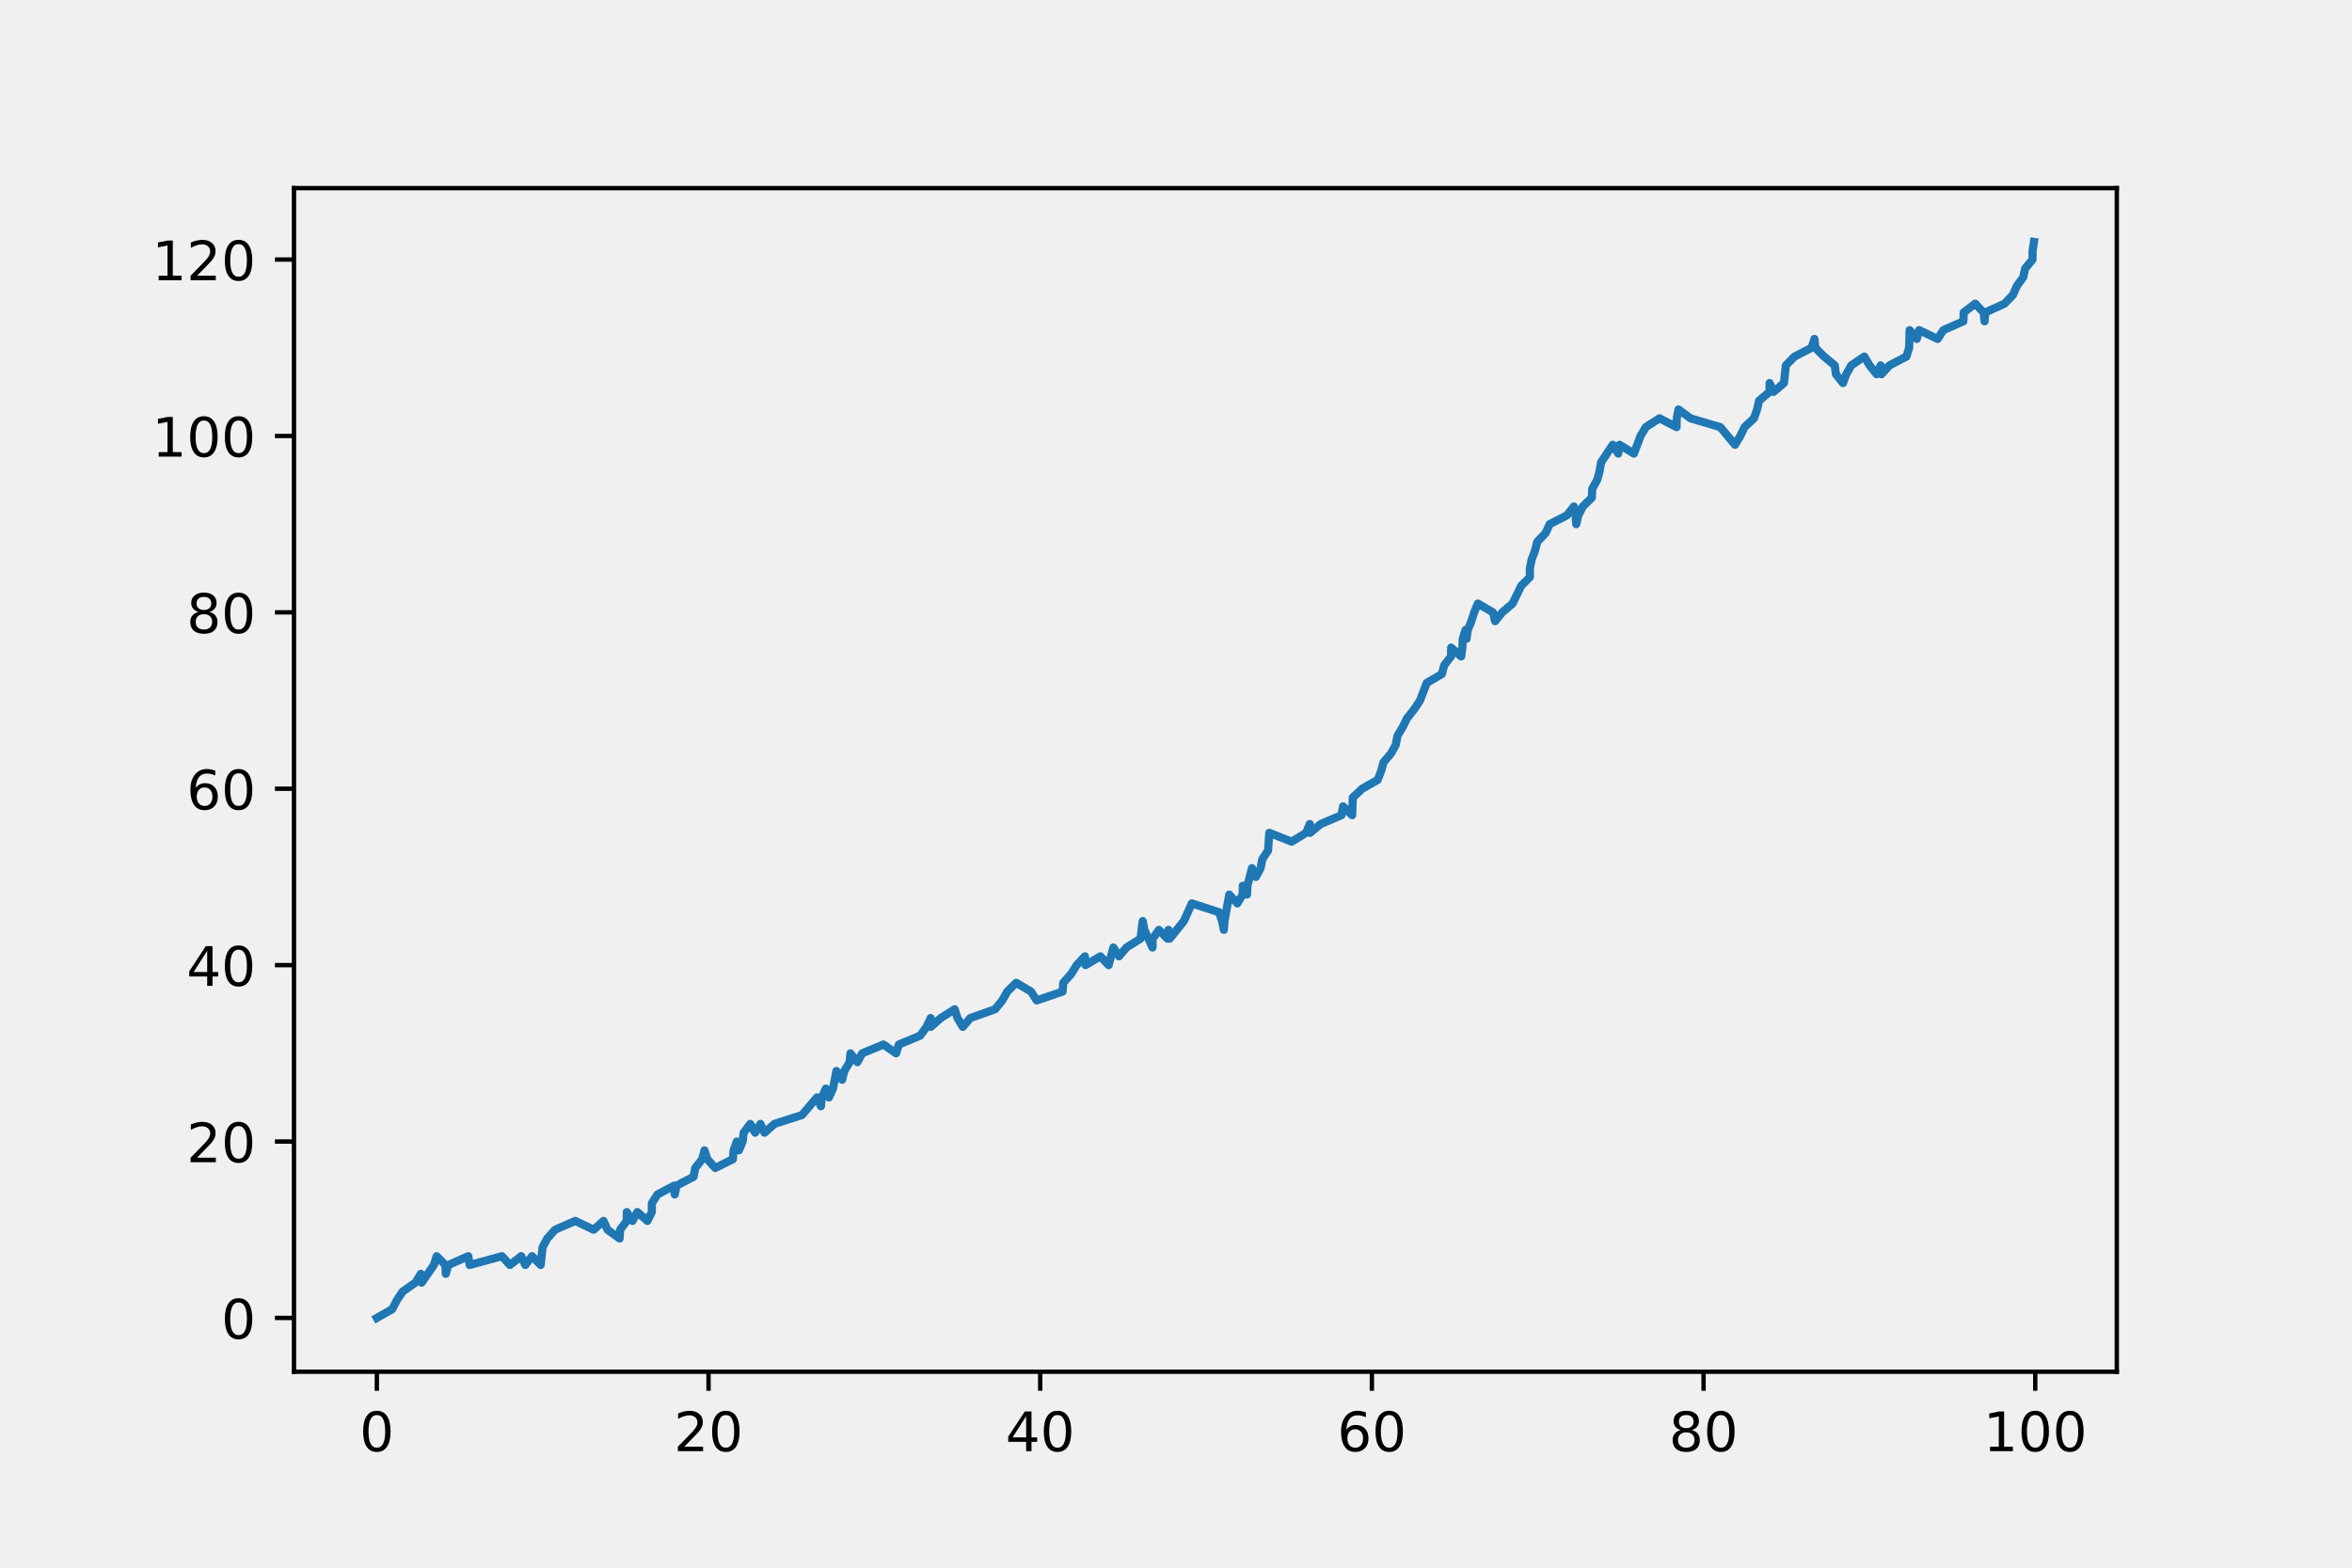
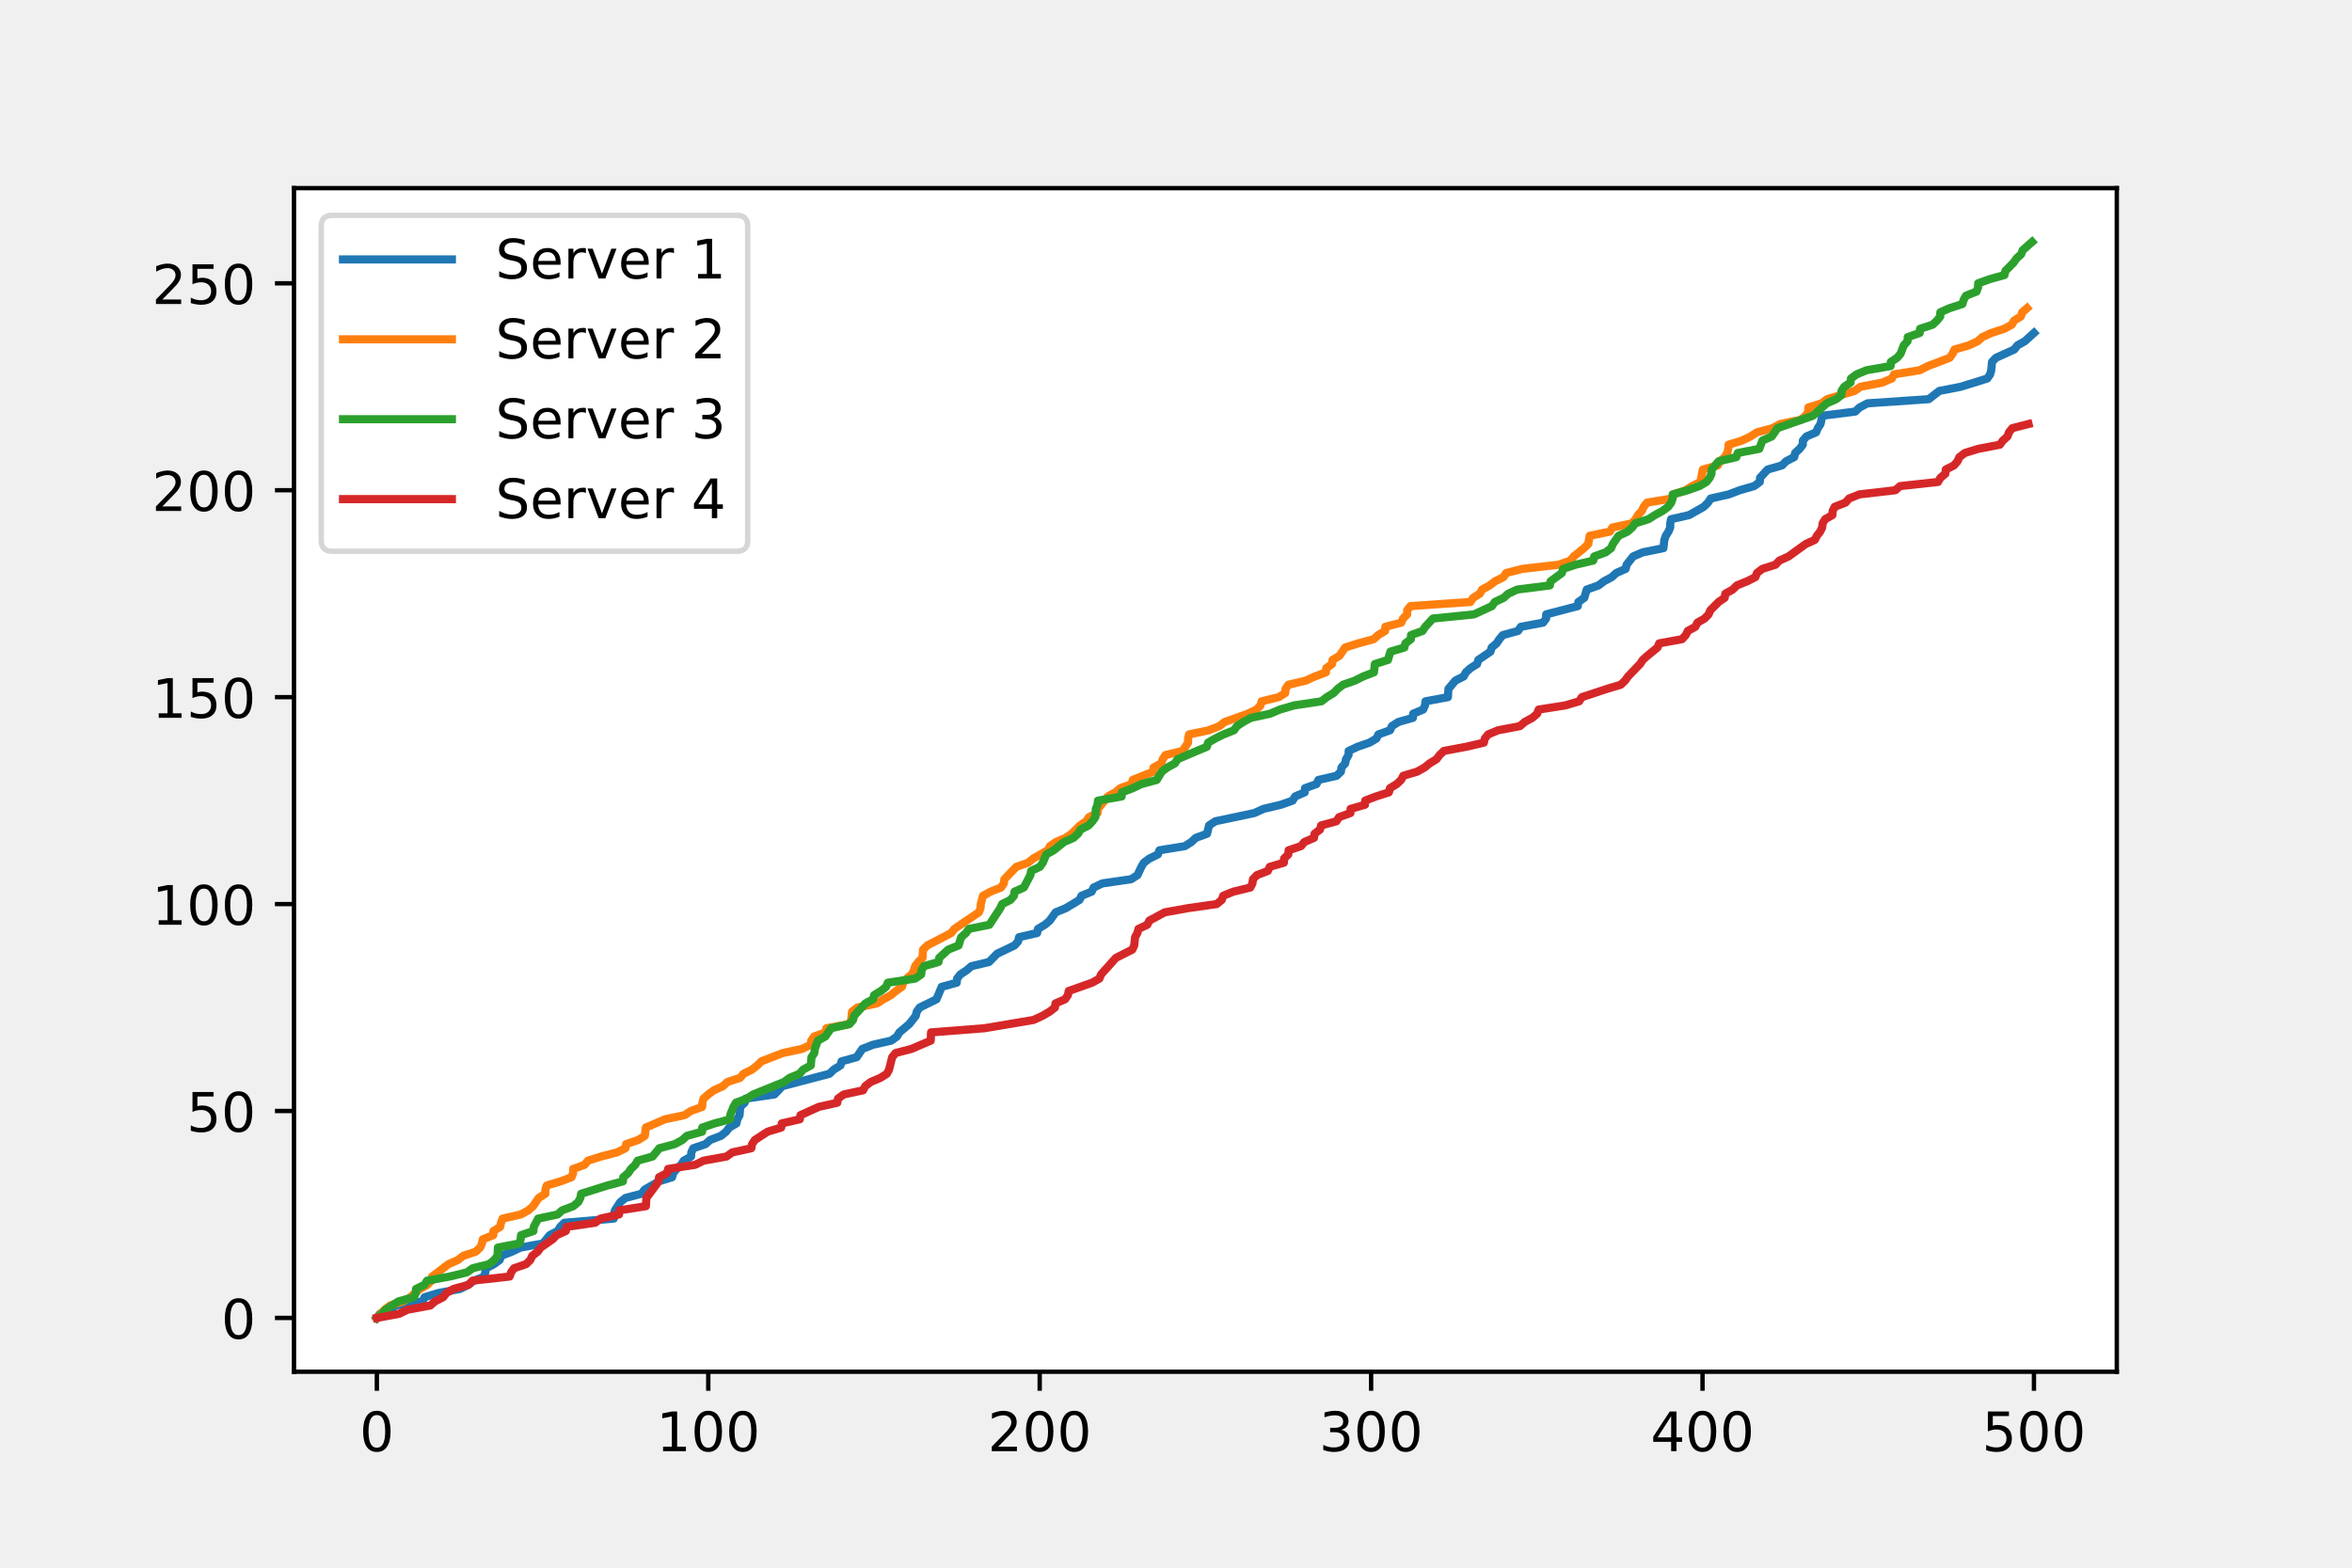
<svg xmlns="http://www.w3.org/2000/svg" xmlns:xlink="http://www.w3.org/1999/xlink" width="432pt" height="288pt" viewBox="0 0 432 288" version="1.1">
  <defs>
    <style type="text/css">*{stroke-linejoin: round; stroke-linecap: butt}</style>
  </defs>
  <g id="figure_1">
    <g id="patch_1">
      <path d="M 0 288  L 432 288  L 432 0  L 0 0  L 0 288  z " style="fill: none" />
    </g>
    <g id="axes_1">
      <g id="patch_2">
-         <path d="M 54 252  L 388.8 252  L 388.8 34.56  L 54 34.56  L 54 252  z " style="fill: none" />
+         <path d="M 54 252  L 388.8 252  L 388.8 34.56  L 54 34.56  z " style="fill: #ffffff" />
      </g>
      <g id="matplotlib.axis_1">
        <g id="xtick_1">
          <g id="line2d_1">
            <defs>
-               <path id="m7bd0d82ffc" d="M 0 0  L 0 3.5  " style="stroke: #000000; stroke-width: 0.8" />
+               <path id="mbb9c581235" d="M 0 0  L 0 3.5  " style="stroke: #000000; stroke-width: 0.8" />
            </defs>
            <g>
-               <use xlink:href="#m7bd0d82ffc" x="69.218" y="252" style="stroke: #000000; stroke-width: 0.8" />
+               <use xlink:href="#mbb9c581235" x="69.218" y="252" style="stroke: #000000; stroke-width: 0.8" />
            </g>
          </g>
          <g id="text_1">
            <g transform="translate(66.03693 266.5984)scale(0.1 -0.1)">
              <defs>
                <path id="DejaVuSans-30" d="M 2034 4250  Q 1547 4250 1301 3770  Q 1056 3291 1056 2328  Q 1056 1369 1301 889  Q 1547 409 2034 409  Q 2525 409 2770 889  Q 3016 1369 3016 2328  Q 3016 3291 2770 3770  Q 2525 4250 2034 4250  z M 2034 4750  Q 2819 4750 3233 4129  Q 3647 3509 3647 2328  Q 3647 1150 3233 529  Q 2819 -91 2034 -91  Q 1250 -91 836 529  Q 422 1150 422 2328  Q 422 3509 836 4129  Q 1250 4750 2034 4750  z " transform="scale(0.015625)" />
              </defs>
              <use xlink:href="#DejaVuSans-30" />
            </g>
          </g>
        </g>
        <g id="xtick_2">
          <g id="line2d_2">
            <g>
-               <use xlink:href="#m7bd0d82ffc" x="130.139" y="252" style="stroke: #000000; stroke-width: 0.8" />
+               <use xlink:href="#mbb9c581235" x="130.091" y="252" style="stroke: #000000; stroke-width: 0.8" />
            </g>
          </g>
          <g id="text_2">
-             <g transform="translate(123.7762 266.5984)scale(0.1 -0.1)">
-               <defs>
-                 <path id="DejaVuSans-32" d="M 1228 531  L 3431 531  L 3431 0  L 469 0  L 469 531  Q 828 903 1448 1529  Q 2069 2156 2228 2338  Q 2531 2678 2651 2914  Q 2772 3150 2772 3378  Q 2772 3750 2511 3984  Q 2250 4219 1831 4219  Q 1534 4219 1204 4116  Q 875 4013 500 3803  L 500 4441  Q 881 4594 1212 4672  Q 1544 4750 1819 4750  Q 2544 4750 2975 4387  Q 3406 4025 3406 3419  Q 3406 3131 3298 2873  Q 3191 2616 2906 2266  Q 2828 2175 2409 1742  Q 1991 1309 1228 531  z " transform="scale(0.015625)" />
-               </defs>
-               <use xlink:href="#DejaVuSans-32" />
-               <use xlink:href="#DejaVuSans-30" x="63.623" />
+             <g transform="translate(120.5474 266.5984)scale(0.1 -0.1)">
+               <defs>
+                 <path id="DejaVuSans-31" d="M 794 531  L 1825 531  L 1825 4091  L 703 3866  L 703 4441  L 1819 4666  L 2450 4666  L 2450 531  L 3481 531  L 3481 0  L 794 0  L 794 531  z " transform="scale(0.015625)" />
+               </defs>
+               <use xlink:href="#DejaVuSans-31" />
+               <use xlink:href="#DejaVuSans-30" x="63.623" />
+               <use xlink:href="#DejaVuSans-30" x="127.246" />
            </g>
          </g>
        </g>
        <g id="xtick_3">
          <g id="line2d_3">
            <g>
-               <use xlink:href="#m7bd0d82ffc" x="191.059" y="252" style="stroke: #000000; stroke-width: 0.8" />
+               <use xlink:href="#mbb9c581235" x="190.964" y="252" style="stroke: #000000; stroke-width: 0.8" />
            </g>
          </g>
          <g id="text_3">
-             <g transform="translate(184.6968 266.5984)scale(0.1 -0.1)">
-               <defs>
-                 <path id="DejaVuSans-34" d="M 2419 4116  L 825 1625  L 2419 1625  L 2419 4116  z M 2253 4666  L 3047 4666  L 3047 1625  L 3713 1625  L 3713 1100  L 3047 1100  L 3047 0  L 2419 0  L 2419 1100  L 313 1100  L 313 1709  L 2253 4666  z " transform="scale(0.015625)" />
-               </defs>
-               <use xlink:href="#DejaVuSans-34" />
-               <use xlink:href="#DejaVuSans-30" x="63.623" />
+             <g transform="translate(181.4204 266.5984)scale(0.1 -0.1)">
+               <defs>
+                 <path id="DejaVuSans-32" d="M 1228 531  L 3431 531  L 3431 0  L 469 0  L 469 531  Q 828 903 1448 1529  Q 2069 2156 2228 2338  Q 2531 2678 2651 2914  Q 2772 3150 2772 3378  Q 2772 3750 2511 3984  Q 2250 4219 1831 4219  Q 1534 4219 1204 4116  Q 875 4013 500 3803  L 500 4441  Q 881 4594 1212 4672  Q 1544 4750 1819 4750  Q 2544 4750 2975 4387  Q 3406 4025 3406 3419  Q 3406 3131 3298 2873  Q 3191 2616 2906 2266  Q 2828 2175 2409 1742  Q 1991 1309 1228 531  z " transform="scale(0.015625)" />
+               </defs>
+               <use xlink:href="#DejaVuSans-32" />
+               <use xlink:href="#DejaVuSans-30" x="63.623" />
+               <use xlink:href="#DejaVuSans-30" x="127.246" />
            </g>
          </g>
        </g>
        <g id="xtick_4">
          <g id="line2d_4">
            <g>
-               <use xlink:href="#m7bd0d82ffc" x="251.98" y="252" style="stroke: #000000; stroke-width: 0.8" />
+               <use xlink:href="#mbb9c581235" x="251.837" y="252" style="stroke: #000000; stroke-width: 0.8" />
            </g>
          </g>
          <g id="text_4">
-             <g transform="translate(245.6173 266.5984)scale(0.1 -0.1)">
-               <defs>
-                 <path id="DejaVuSans-36" d="M 2113 2584  Q 1688 2584 1439 2293  Q 1191 2003 1191 1497  Q 1191 994 1439 701  Q 1688 409 2113 409  Q 2538 409 2786 701  Q 3034 994 3034 1497  Q 3034 2003 2786 2293  Q 2538 2584 2113 2584  z M 3366 4563  L 3366 3988  Q 3128 4100 2886 4159  Q 2644 4219 2406 4219  Q 1781 4219 1451 3797  Q 1122 3375 1075 2522  Q 1259 2794 1537 2939  Q 1816 3084 2150 3084  Q 2853 3084 3261 2657  Q 3669 2231 3669 1497  Q 3669 778 3244 343  Q 2819 -91 2113 -91  Q 1303 -91 875 529  Q 447 1150 447 2328  Q 447 3434 972 4092  Q 1497 4750 2381 4750  Q 2619 4750 2861 4703  Q 3103 4656 3366 4563  z " transform="scale(0.015625)" />
-               </defs>
-               <use xlink:href="#DejaVuSans-36" />
-               <use xlink:href="#DejaVuSans-30" x="63.623" />
+             <g transform="translate(242.2934 266.5984)scale(0.1 -0.1)">
+               <defs>
+                 <path id="DejaVuSans-33" d="M 2597 2516  Q 3050 2419 3304 2112  Q 3559 1806 3559 1356  Q 3559 666 3084 287  Q 2609 -91 1734 -91  Q 1441 -91 1130 -33  Q 819 25 488 141  L 488 750  Q 750 597 1062 519  Q 1375 441 1716 441  Q 2309 441 2620 675  Q 2931 909 2931 1356  Q 2931 1769 2642 2001  Q 2353 2234 1838 2234  L 1294 2234  L 1294 2753  L 1863 2753  Q 2328 2753 2575 2939  Q 2822 3125 2822 3475  Q 2822 3834 2567 4026  Q 2313 4219 1838 4219  Q 1578 4219 1281 4162  Q 984 4106 628 3988  L 628 4550  Q 988 4650 1302 4700  Q 1616 4750 1894 4750  Q 2613 4750 3031 4423  Q 3450 4097 3450 3541  Q 3450 3153 3228 2886  Q 3006 2619 2597 2516  z " transform="scale(0.015625)" />
+               </defs>
+               <use xlink:href="#DejaVuSans-33" />
+               <use xlink:href="#DejaVuSans-30" x="63.623" />
+               <use xlink:href="#DejaVuSans-30" x="127.246" />
            </g>
          </g>
        </g>
        <g id="xtick_5">
          <g id="line2d_5">
            <g>
-               <use xlink:href="#m7bd0d82ffc" x="312.9" y="252" style="stroke: #000000; stroke-width: 0.8" />
+               <use xlink:href="#mbb9c581235" x="312.71" y="252" style="stroke: #000000; stroke-width: 0.8" />
            </g>
          </g>
          <g id="text_5">
-             <g transform="translate(306.5379 266.5984)scale(0.1 -0.1)">
-               <defs>
-                 <path id="DejaVuSans-38" d="M 2034 2216  Q 1584 2216 1326 1975  Q 1069 1734 1069 1313  Q 1069 891 1326 650  Q 1584 409 2034 409  Q 2484 409 2743 651  Q 3003 894 3003 1313  Q 3003 1734 2745 1975  Q 2488 2216 2034 2216  z M 1403 2484  Q 997 2584 770 2862  Q 544 3141 544 3541  Q 544 4100 942 4425  Q 1341 4750 2034 4750  Q 2731 4750 3128 4425  Q 3525 4100 3525 3541  Q 3525 3141 3298 2862  Q 3072 2584 2669 2484  Q 3125 2378 3379 2068  Q 3634 1759 3634 1313  Q 3634 634 3220 271  Q 2806 -91 2034 -91  Q 1263 -91 848 271  Q 434 634 434 1313  Q 434 1759 690 2068  Q 947 2378 1403 2484  z M 1172 3481  Q 1172 3119 1398 2916  Q 1625 2713 2034 2713  Q 2441 2713 2670 2916  Q 2900 3119 2900 3481  Q 2900 3844 2670 4047  Q 2441 4250 2034 4250  Q 1625 4250 1398 4047  Q 1172 3844 1172 3481  z " transform="scale(0.015625)" />
-               </defs>
-               <use xlink:href="#DejaVuSans-38" />
-               <use xlink:href="#DejaVuSans-30" x="63.623" />
+             <g transform="translate(303.1663 266.5984)scale(0.1 -0.1)">
+               <defs>
+                 <path id="DejaVuSans-34" d="M 2419 4116  L 825 1625  L 2419 1625  L 2419 4116  z M 2253 4666  L 3047 4666  L 3047 1625  L 3713 1625  L 3713 1100  L 3047 1100  L 3047 0  L 2419 0  L 2419 1100  L 313 1100  L 313 1709  L 2253 4666  z " transform="scale(0.015625)" />
+               </defs>
+               <use xlink:href="#DejaVuSans-34" />
+               <use xlink:href="#DejaVuSans-30" x="63.623" />
+               <use xlink:href="#DejaVuSans-30" x="127.246" />
            </g>
          </g>
        </g>
        <g id="xtick_6">
          <g id="line2d_6">
            <g>
-               <use xlink:href="#m7bd0d82ffc" x="373.821" y="252" style="stroke: #000000; stroke-width: 0.8" />
+               <use xlink:href="#mbb9c581235" x="373.583" y="252" style="stroke: #000000; stroke-width: 0.8" />
            </g>
          </g>
          <g id="text_6">
-             <g transform="translate(364.2772 266.5984)scale(0.1 -0.1)">
-               <defs>
-                 <path id="DejaVuSans-31" d="M 794 531  L 1825 531  L 1825 4091  L 703 3866  L 703 4441  L 1819 4666  L 2450 4666  L 2450 531  L 3481 531  L 3481 0  L 794 0  L 794 531  z " transform="scale(0.015625)" />
-               </defs>
-               <use xlink:href="#DejaVuSans-31" />
+             <g transform="translate(364.0393 266.5984)scale(0.1 -0.1)">
+               <defs>
+                 <path id="DejaVuSans-35" d="M 691 4666  L 3169 4666  L 3169 4134  L 1269 4134  L 1269 2991  Q 1406 3038 1543 3061  Q 1681 3084 1819 3084  Q 2600 3084 3056 2656  Q 3513 2228 3513 1497  Q 3513 744 3044 326  Q 2575 -91 1722 -91  Q 1428 -91 1123 -41  Q 819 9 494 109  L 494 744  Q 775 591 1075 516  Q 1375 441 1709 441  Q 2250 441 2565 725  Q 2881 1009 2881 1497  Q 2881 1984 2565 2268  Q 2250 2553 1709 2553  Q 1456 2553 1204 2497  Q 953 2441 691 2322  L 691 4666  z " transform="scale(0.015625)" />
+               </defs>
+               <use xlink:href="#DejaVuSans-35" />
              <use xlink:href="#DejaVuSans-30" x="63.623" />
              <use xlink:href="#DejaVuSans-30" x="127.246" />
            </g>
          </g>
        </g>
      </g>
      <g id="matplotlib.axis_2">
        <g id="ytick_1">
          <g id="line2d_7">
            <defs>
-               <path id="m6c6a540e8e" d="M 0 0  L -3.5 0  " style="stroke: #000000; stroke-width: 0.8" />
+               <path id="m18c04f7f39" d="M 0 0  L -3.5 0  " style="stroke: #000000; stroke-width: 0.8" />
            </defs>
            <g>
-               <use xlink:href="#m6c6a540e8e" x="54" y="242.116" style="stroke: #000000; stroke-width: 0.8" />
+               <use xlink:href="#m18c04f7f39" x="54" y="242.116" style="stroke: #000000; stroke-width: 0.8" />
            </g>
          </g>
          <g id="text_7">
            <g transform="translate(40.6375 245.9156)scale(0.1 -0.1)">
              <use xlink:href="#DejaVuSans-30" />
            </g>
          </g>
        </g>
        <g id="ytick_2">
          <g id="line2d_8">
            <g>
-               <use xlink:href="#m6c6a540e8e" x="54" y="209.711" style="stroke: #000000; stroke-width: 0.8" />
+               <use xlink:href="#m18c04f7f39" x="54" y="204.102" style="stroke: #000000; stroke-width: 0.8" />
            </g>
          </g>
          <g id="text_8">
-             <g transform="translate(34.275 213.5102)scale(0.1 -0.1)">
-               <use xlink:href="#DejaVuSans-32" />
+             <g transform="translate(34.275 207.9016)scale(0.1 -0.1)">
+               <use xlink:href="#DejaVuSans-35" />
              <use xlink:href="#DejaVuSans-30" x="63.623" />
            </g>
          </g>
        </g>
        <g id="ytick_3">
          <g id="line2d_9">
            <g>
-               <use xlink:href="#m6c6a540e8e" x="54" y="177.306" style="stroke: #000000; stroke-width: 0.8" />
+               <use xlink:href="#m18c04f7f39" x="54" y="166.088" style="stroke: #000000; stroke-width: 0.8" />
            </g>
          </g>
          <g id="text_9">
-             <g transform="translate(34.275 181.1049)scale(0.1 -0.1)">
-               <use xlink:href="#DejaVuSans-34" />
-               <use xlink:href="#DejaVuSans-30" x="63.623" />
+             <g transform="translate(27.9125 169.8876)scale(0.1 -0.1)">
+               <use xlink:href="#DejaVuSans-31" />
+               <use xlink:href="#DejaVuSans-30" x="63.623" />
+               <use xlink:href="#DejaVuSans-30" x="127.246" />
            </g>
          </g>
        </g>
        <g id="ytick_4">
          <g id="line2d_10">
            <g>
-               <use xlink:href="#m6c6a540e8e" x="54" y="144.9" style="stroke: #000000; stroke-width: 0.8" />
+               <use xlink:href="#m18c04f7f39" x="54" y="128.074" style="stroke: #000000; stroke-width: 0.8" />
            </g>
          </g>
          <g id="text_10">
-             <g transform="translate(34.275 148.6995)scale(0.1 -0.1)">
-               <use xlink:href="#DejaVuSans-36" />
-               <use xlink:href="#DejaVuSans-30" x="63.623" />
+             <g transform="translate(27.9125 131.8736)scale(0.1 -0.1)">
+               <use xlink:href="#DejaVuSans-31" />
+               <use xlink:href="#DejaVuSans-35" x="63.623" />
+               <use xlink:href="#DejaVuSans-30" x="127.246" />
            </g>
          </g>
        </g>
        <g id="ytick_5">
          <g id="line2d_11">
            <g>
-               <use xlink:href="#m6c6a540e8e" x="54" y="112.495" style="stroke: #000000; stroke-width: 0.8" />
+               <use xlink:href="#m18c04f7f39" x="54" y="90.06" style="stroke: #000000; stroke-width: 0.8" />
            </g>
          </g>
          <g id="text_11">
-             <g transform="translate(34.275 116.2941)scale(0.1 -0.1)">
-               <use xlink:href="#DejaVuSans-38" />
-               <use xlink:href="#DejaVuSans-30" x="63.623" />
+             <g transform="translate(27.9125 93.85964)scale(0.1 -0.1)">
+               <use xlink:href="#DejaVuSans-32" />
+               <use xlink:href="#DejaVuSans-30" x="63.623" />
+               <use xlink:href="#DejaVuSans-30" x="127.246" />
            </g>
          </g>
        </g>
        <g id="ytick_6">
          <g id="line2d_12">
            <g>
-               <use xlink:href="#m6c6a540e8e" x="54" y="80.09" style="stroke: #000000; stroke-width: 0.8" />
+               <use xlink:href="#m18c04f7f39" x="54" y="52.046" style="stroke: #000000; stroke-width: 0.8" />
            </g>
          </g>
          <g id="text_12">
-             <g transform="translate(27.9125 83.88876)scale(0.1 -0.1)">
-               <use xlink:href="#DejaVuSans-31" />
-               <use xlink:href="#DejaVuSans-30" x="63.623" />
-               <use xlink:href="#DejaVuSans-30" x="127.246" />
-             </g>
-           </g>
-         </g>
-         <g id="ytick_7">
-           <g id="line2d_13">
-             <g>
-               <use xlink:href="#m6c6a540e8e" x="54" y="47.684" style="stroke: #000000; stroke-width: 0.8" />
-             </g>
-           </g>
-           <g id="text_13">
-             <g transform="translate(27.9125 51.48339)scale(0.1 -0.1)">
-               <use xlink:href="#DejaVuSans-31" />
-               <use xlink:href="#DejaVuSans-32" x="63.623" />
-               <use xlink:href="#DejaVuSans-30" x="127.246" />
-             </g>
-           </g>
-         </g>
+             <g transform="translate(27.9125 55.84565)scale(0.1 -0.1)">
+               <use xlink:href="#DejaVuSans-32" />
+               <use xlink:href="#DejaVuSans-35" x="63.623" />
+               <use xlink:href="#DejaVuSans-30" x="127.246" />
+             </g>
+           </g>
+         </g>
+       </g>
+       <g id="line2d_13">
+         <path d="M 69.218 242.116  L 69.784 241.356  L 71.558 240.596  L 72.684 239.836  L 77.63 239.075  L 77.97 238.315  L 80.458 237.555  L 84.5 236.794  L 85.987 236.034  L 87.043 235.274  L 88.962 234.514  L 89.284 232.993  L 90.74 232.233  L 91.785 231.472  L 92.034 230.712  L 93.998 229.952  L 95.599 229.192  L 99.736 228.431  L 100.966 226.911  L 102.44 226.15  L 102.895 225.39  L 103.661 224.63  L 112.735 223.87  L 112.746 223.109  L 112.945 222.349  L 113.941 220.829  L 114.909 220.068  L 117.823 219.308  L 118.396 218.548  L 121.021 217.027  L 123.446 216.267  L 123.642 215.507  L 124.276 214.746  L 125.108 213.986  L 125.582 213.226  L 126.932 212.465  L 126.976 211.705  L 127.338 210.945  L 129.587 210.185  L 130.436 209.424  L 132.427 208.664  L 133.361 207.904  L 133.96 207.143  L 135.262 206.383  L 135.428 205.623  L 135.84 204.863  L 135.954 203.342  L 136.778 202.582  L 136.978 201.822  L 142.238 201.061  L 143.694 199.541  L 152.356 197.26  L 153.137 196.5  L 154.367 195.739  L 154.574 194.979  L 157.349 194.219  L 158.381 192.698  L 160.319 191.938  L 163.687 191.178  L 164.748 190.417  L 165.192 189.657  L 167.005 188.137  L 168.2 186.616  L 168.383 185.856  L 168.915 185.095  L 172.008 183.575  L 172.959 181.294  L 175.729 180.534  L 175.791 179.773  L 176.39 179.013  L 177.544 178.253  L 178.428 177.493  L 181.661 176.732  L 183.138 175.212  L 186.327 173.691  L 187.005 172.931  L 187.172 172.171  L 190.49 171.41  L 190.648 170.65  L 191.909 169.89  L 192.798 169.13  L 193.895 167.609  L 195.746 166.849  L 198.27 165.328  L 198.635 164.568  L 200.508 163.808  L 200.875 163.047  L 202.48 162.287  L 207.748 161.527  L 208.928 160.766  L 209.638 159.246  L 210.092 158.486  L 211.12 157.725  L 212.676 156.965  L 212.959 156.205  L 217.631 155.444  L 218.827 154.684  L 219.624 153.924  L 221.701 153.164  L 222.07 151.643  L 223.201 150.883  L 230.396 149.362  L 232.055 148.602  L 235.258 147.842  L 237.414 147.081  L 237.874 146.321  L 239.636 145.561  L 239.694 144.801  L 241.808 144.04  L 242.164 143.28  L 245.502 142.52  L 246.289 141.759  L 246.391 140.999  L 247.071 140.239  L 247.225 139.479  L 247.689 138.718  L 247.717 137.958  L 249.328 137.198  L 251.523 136.437  L 252.813 135.677  L 253.183 134.917  L 255.316 134.157  L 255.654 133.396  L 256.848 132.636  L 259.512 131.876  L 259.559 131.116  L 261.387 130.355  L 261.734 129.595  L 261.826 128.835  L 265.945 128.074  L 266.038 126.554  L 267.312 125.033  L 268.832 124.273  L 269.239 123.513  L 270.091 122.752  L 271.297 121.992  L 271.534 121.232  L 273.757 119.711  L 273.983 118.951  L 274.89 118.191  L 275.387 117.43  L 276.027 116.67  L 278.821 115.91  L 279.339 115.15  L 283.408 114.389  L 283.981 113.629  L 283.994 112.869  L 289.796 111.348  L 289.906 110.588  L 290.987 109.828  L 291.441 108.307  L 293.61 107.547  L 294.605 106.787  L 296.033 106.026  L 296.866 105.266  L 298.594 104.506  L 298.763 103.745  L 299.957 102.225  L 301.727 101.465  L 305.526 100.704  L 305.696 99.184  L 305.968 98.423  L 306.45 97.663  L 306.774 96.903  L 306.78 96.143  L 306.93 95.382  L 310.257 94.622  L 312.939 93.102  L 313.711 92.341  L 314.209 91.581  L 317.538 90.821  L 319.529 90.06  L 322.191 89.3  L 323.221 88.54  L 323.275 87.78  L 324.663 86.259  L 327.3 85.499  L 328.059 84.738  L 329.542 83.978  L 329.721 83.218  L 330.54 82.458  L 331.122 81.697  L 331.141 80.937  L 331.803 80.177  L 333.578 79.417  L 333.88 78.656  L 334.385 77.896  L 334.703 76.375  L 340.753 75.615  L 341.561 74.855  L 343.002 74.095  L 354.248 73.334  L 356.207 71.814  L 360.135 71.053  L 365.016 69.533  L 365.531 68.773  L 365.74 68.012  L 365.881 66.492  L 366.601 65.731  L 369.958 64.211  L 370.542 63.451  L 371.908 62.69  L 373.582 61.17  L 373.582 61.17  " clip-path="url(#pc45ef8f570)" style="fill: none; stroke: #1f77b4; stroke-width: 1.5; stroke-linecap: square" />
      </g>
      <g id="line2d_14">
-         <path d="M 69.218 242.116  L 72.052 240.496  L 72.883 238.876  L 73.973 237.256  L 76.306 235.635  L 77.292 234.015  L 77.447 235.635  L 79.696 232.395  L 80.2 230.774  L 81.81 232.395  L 81.879 234.015  L 82.347 232.395  L 86.01 230.774  L 86.271 232.395  L 92.196 230.774  L 93.658 232.395  L 95.737 230.774  L 96.482 232.395  L 97.73 230.774  L 99.312 232.395  L 99.646 229.154  L 100.513 227.534  L 101.951 225.914  L 105.67 224.293  L 109.043 225.914  L 110.847 224.293  L 111.581 225.914  L 113.804 227.534  L 113.901 225.914  L 115.112 224.293  L 115.134 222.673  L 116.177 224.293  L 117.071 222.673  L 118.915 224.293  L 119.724 222.673  L 119.726 221.053  L 120.762 219.433  L 123.842 217.812  L 123.928 219.433  L 124.267 217.812  L 127.38 216.192  L 127.703 214.572  L 128.98 212.952  L 129.395 211.331  L 129.918 212.952  L 131.374 214.572  L 134.616 212.952  L 134.743 211.331  L 135.331 209.711  L 135.716 211.331  L 136.411 209.711  L 136.587 208.091  L 137.807 206.47  L 138.704 208.091  L 139.674 206.47  L 140.423 208.091  L 142.24 206.47  L 147.296 204.85  L 150.053 201.61  L 150.779 203.23  L 150.95 201.61  L 151.69 199.989  L 152.259 201.61  L 152.995 199.989  L 153.63 196.749  L 154.674 198.369  L 155.075 196.749  L 156.061 195.129  L 156.204 193.508  L 157.483 195.129  L 158.362 193.508  L 162.275 191.888  L 164.593 193.508  L 165.089 191.888  L 168.996 190.268  L 170.181 188.648  L 170.937 187.027  L 170.956 188.648  L 172.797 187.027  L 175.34 185.407  L 175.867 187.027  L 176.846 188.648  L 178.224 187.027  L 182.779 185.407  L 184.099 183.787  L 185.012 182.166  L 186.656 180.546  L 189.37 182.166  L 190.418 183.787  L 195.166 182.166  L 195.297 180.546  L 196.742 178.926  L 197.757 177.306  L 199.272 175.685  L 199.386 177.306  L 202.112 175.685  L 203.627 177.306  L 204.494 174.065  L 205.524 175.685  L 206.905 174.065  L 209.482 172.445  L 209.885 169.204  L 210.198 170.825  L 211.681 174.065  L 211.707 172.445  L 212.87 170.825  L 214.43 172.445  L 214.608 170.825  L 214.842 172.445  L 217.45 169.204  L 218.91 165.964  L 223.894 167.584  L 224.459 169.204  L 224.792 170.825  L 224.908 169.204  L 225.781 164.343  L 227.266 165.964  L 228.238 164.343  L 228.273 162.723  L 229.04 164.343  L 229.117 162.723  L 229.956 159.483  L 230.67 161.103  L 231.541 159.483  L 231.844 157.862  L 232.911 156.242  L 233.134 153.002  L 237.238 154.622  L 239.9 153.002  L 240.577 151.381  L 240.624 153.002  L 242.58 151.381  L 246.398 149.761  L 246.68 148.141  L 248.357 149.761  L 248.472 146.521  L 250.19 144.9  L 253.033 143.28  L 253.671 141.66  L 254.111 140.039  L 255.494 138.419  L 256.384 136.799  L 256.676 135.179  L 257.648 133.558  L 258.451 131.938  L 259.734 130.318  L 260.816 128.698  L 262.057 125.457  L 264.826 123.837  L 265.266 122.217  L 266.518 120.596  L 266.537 118.976  L 268.376 120.596  L 268.598 118.976  L 268.67 117.356  L 269.172 115.735  L 269.364 117.356  L 269.59 115.735  L 270.251 114.115  L 270.768 112.495  L 271.446 110.875  L 274.214 112.495  L 274.611 114.115  L 275.917 112.495  L 277.832 110.875  L 279.395 107.634  L 280.998 106.014  L 281 104.394  L 281.325 102.773  L 281.945 101.153  L 282.362 99.533  L 283.907 97.912  L 284.632 96.292  L 287.804 94.672  L 289.083 93.052  L 289.39 94.672  L 289.512 96.292  L 289.898 94.672  L 290.723 93.052  L 292.376 91.431  L 292.449 89.811  L 293.347 88.191  L 293.804 86.571  L 294.065 84.95  L 296.224 81.71  L 297.228 83.33  L 297.48 81.71  L 300.104 83.33  L 301.328 80.09  L 302.286 78.469  L 304.808 76.849  L 307.941 78.469  L 307.975 76.849  L 308.293 75.229  L 310.497 76.849  L 315.974 78.469  L 318.679 81.71  L 319.644 80.09  L 320.426 78.469  L 322.155 76.849  L 322.733 75.229  L 323.099 73.608  L 325.024 71.988  L 325.027 70.368  L 325.767 71.988  L 327.662 70.368  L 328.012 67.127  L 329.607 65.507  L 332.758 63.887  L 333.258 62.267  L 333.429 63.887  L 335.037 65.507  L 336.994 67.127  L 337.213 68.748  L 338.505 70.368  L 339.107 68.748  L 340.026 67.127  L 342.42 65.507  L 343.397 67.127  L 344.69 68.748  L 345.429 67.127  L 345.578 68.748  L 347.032 67.127  L 350.161 65.507  L 350.658 63.887  L 350.75 60.646  L 352.07 62.267  L 352.49 60.646  L 355.896 62.267  L 356.949 60.646  L 360.614 59.026  L 360.679 57.406  L 362.786 55.786  L 364.336 57.406  L 364.517 59.026  L 364.626 57.406  L 368.175 55.786  L 369.731 54.165  L 370.441 52.545  L 371.617 50.925  L 371.972 49.304  L 373.319 47.684  L 373.332 46.064  L 373.582 44.444  L 373.582 44.444  " clip-path="url(#p9c5fc11745)" style="fill: none; stroke: #1f77b4; stroke-width: 1.5; stroke-linecap: square" />
+         <path d="M 69.218 242.116  L 70.635 240.596  L 71.659 239.836  L 74 239.075  L 75.403 238.315  L 76.192 237.555  L 77.161 236.794  L 78.504 236.034  L 79.227 235.274  L 79.368 234.514  L 82.394 232.233  L 84.119 231.472  L 85.066 230.712  L 87.371 229.952  L 88.183 229.192  L 88.522 228.431  L 88.673 227.671  L 90.6 226.911  L 90.633 226.15  L 91.86 225.39  L 92.021 224.63  L 92.309 223.87  L 95.674 223.109  L 97.047 222.349  L 97.912 221.589  L 98.939 220.068  L 100.162 219.308  L 100.164 218.548  L 100.424 217.787  L 102.96 217.027  L 104.975 216.267  L 105.268 215.507  L 105.271 214.746  L 107.377 213.986  L 107.992 213.226  L 110.398 212.465  L 113.327 211.705  L 114.871 210.945  L 114.998 210.185  L 117.236 209.424  L 118.436 208.664  L 118.626 207.143  L 122.141 205.623  L 125.739 204.863  L 126.885 204.102  L 128.96 203.342  L 129.01 202.582  L 129.224 201.822  L 130.08 201.061  L 131.118 200.301  L 132.791 199.541  L 133.593 198.78  L 135.913 198.02  L 136.572 197.26  L 138.109 196.5  L 139.079 195.739  L 139.846 194.979  L 143.761 193.458  L 147.287 192.698  L 148.901 191.938  L 149 191.178  L 149.542 190.417  L 151.623 189.657  L 151.793 188.897  L 155.929 188.137  L 156.347 187.376  L 156.498 185.856  L 157.472 185.095  L 161.093 184.335  L 162.267 183.575  L 163.648 182.815  L 164.557 182.054  L 165.658 181.294  L 165.876 180.534  L 166.528 179.773  L 167.451 179.013  L 167.872 178.253  L 168.08 177.493  L 168.665 176.732  L 169.444 175.972  L 169.541 174.451  L 170.317 173.691  L 174.695 171.41  L 175.296 170.65  L 177.52 169.13  L 179.796 167.609  L 180.091 166.849  L 180.146 166.088  L 180.546 164.568  L 181.935 163.808  L 183.864 163.047  L 184.377 162.287  L 184.468 161.527  L 186.679 159.246  L 188.832 158.486  L 189.767 157.725  L 192.447 156.205  L 192.858 155.444  L 193.93 154.684  L 195.745 153.924  L 196.834 153.164  L 198.372 151.643  L 199.501 150.883  L 200.013 150.123  L 201.588 149.362  L 201.667 148.602  L 202.875 147.081  L 203.462 146.321  L 204.875 145.561  L 205.753 144.801  L 207.845 144.04  L 208.043 143.28  L 211.844 141.759  L 211.886 140.999  L 213.276 140.239  L 213.562 139.479  L 214.048 138.718  L 217.194 137.958  L 218.219 136.437  L 218.22 135.677  L 218.405 134.917  L 222.018 134.157  L 223.958 133.396  L 224.942 132.636  L 229.195 131.116  L 230.793 130.355  L 231.52 129.595  L 231.739 128.835  L 234.869 128.074  L 236.065 127.314  L 236.117 126.554  L 236.637 125.794  L 239.842 125.033  L 241.502 124.273  L 243.545 123.513  L 243.593 122.752  L 244.665 121.992  L 244.756 121.232  L 246.028 120.472  L 247.069 118.951  L 249.476 118.191  L 252.301 117.43  L 253.136 116.67  L 254.407 115.91  L 254.448 115.15  L 257.367 114.389  L 257.698 113.629  L 258.455 112.869  L 258.462 112.109  L 259.063 111.348  L 270.07 110.588  L 270.586 109.828  L 271.798 109.067  L 272.225 108.307  L 273.621 107.547  L 274.603 106.787  L 276.138 106.026  L 276.648 105.266  L 279.61 104.506  L 286.289 103.745  L 288.426 102.985  L 289.058 102.225  L 290.932 100.704  L 291.711 99.944  L 291.987 98.423  L 295.71 97.663  L 296.165 96.903  L 299.739 96.143  L 300.427 95.382  L 300.846 94.622  L 301.565 93.862  L 301.905 93.102  L 302.504 92.341  L 307.078 91.581  L 307.346 90.821  L 309.624 90.06  L 310.789 89.3  L 312.316 88.54  L 312.77 86.259  L 315.494 85.499  L 315.9 84.738  L 316.8 83.978  L 317.234 83.218  L 317.439 82.458  L 317.485 81.697  L 319.969 80.937  L 321.536 80.177  L 322.706 79.417  L 325.571 78.656  L 326.98 77.896  L 330.724 77.136  L 331.662 76.375  L 332.118 75.615  L 332.152 74.855  L 334.577 74.095  L 335.587 73.334  L 340.641 71.814  L 341.716 71.053  L 345.693 70.293  L 347.48 69.533  L 347.901 68.773  L 352.607 68.012  L 354.108 67.252  L 358.103 65.731  L 358.641 64.971  L 358.992 64.211  L 361.61 63.451  L 363.259 62.69  L 364.086 61.93  L 365.753 61.17  L 368.098 60.41  L 369.517 59.649  L 369.944 58.889  L 371.181 58.129  L 371.435 57.368  L 372.315 56.608  L 372.315 56.608  " clip-path="url(#pc45ef8f570)" style="fill: none; stroke: #ff7f0e; stroke-width: 1.5; stroke-linecap: square" />
+       </g>
+       <g id="line2d_15">
+         <path d="M 69.218 242.116  L 70.168 241.356  L 70.832 240.596  L 73.19 239.075  L 76.02 238.315  L 76.387 237.555  L 76.405 236.794  L 77.953 236.034  L 78.432 235.274  L 82.605 234.514  L 85.733 233.753  L 86.818 232.993  L 89.847 232.233  L 90.777 231.472  L 91.381 230.712  L 91.453 229.192  L 95.404 228.431  L 95.63 227.671  L 95.702 226.911  L 97.976 226.15  L 98.033 225.39  L 98.847 223.87  L 102.421 223.109  L 103.252 222.349  L 105.29 221.589  L 106.204 220.829  L 106.604 220.068  L 106.733 219.308  L 111.576 217.787  L 114.413 217.027  L 114.473 216.267  L 115.375 215.507  L 115.887 214.746  L 116.681 213.986  L 117.119 213.226  L 119.856 212.465  L 121.102 210.945  L 123.943 210.185  L 125.33 209.424  L 126.17 208.664  L 128.961 207.904  L 128.98 207.143  L 131.241 206.383  L 134.117 205.623  L 134.117 204.863  L 134.719 203.342  L 135.159 202.582  L 137.181 201.822  L 138.333 201.061  L 143.986 198.78  L 145.018 198.02  L 146.859 197.26  L 147.513 196.5  L 148.924 195.739  L 149.05 194.219  L 149.57 193.458  L 149.659 192.698  L 150.222 191.178  L 151.586 190.417  L 152.647 188.897  L 156.016 188.137  L 156.678 187.376  L 156.865 186.616  L 158.948 184.335  L 160.366 183.575  L 160.554 182.815  L 161.788 182.054  L 162.748 181.294  L 163.07 180.534  L 168.105 179.773  L 169.194 179.013  L 169.269 178.253  L 169.704 177.493  L 172.375 176.732  L 172.511 175.972  L 174.167 174.451  L 176.063 173.691  L 176.547 172.171  L 177.421 171.41  L 177.951 170.65  L 181.719 169.89  L 183.714 166.849  L 184.072 166.088  L 185.59 165.328  L 186.24 164.568  L 186.338 163.808  L 188.049 163.047  L 189.255 160.766  L 189.382 160.006  L 190.989 159.246  L 191.531 158.486  L 192.17 156.965  L 193.537 156.205  L 195.433 154.684  L 197.17 153.924  L 198.001 153.164  L 198.46 152.403  L 199.939 151.643  L 200.648 150.883  L 201.184 150.123  L 201.271 148.602  L 201.582 147.842  L 201.666 147.081  L 206.023 146.321  L 206.05 145.561  L 208.05 144.801  L 209.656 144.04  L 212.466 143.28  L 213.389 141.759  L 214.405 140.999  L 215.797 140.239  L 216.286 139.479  L 219.82 137.958  L 221.656 137.198  L 221.888 136.437  L 223.198 135.677  L 224.739 134.917  L 226.647 134.157  L 227.193 133.396  L 228.352 132.636  L 229.74 131.876  L 233.27 131.116  L 235.078 130.355  L 237.661 129.595  L 242.719 128.835  L 243.699 128.074  L 244.948 127.314  L 245.69 126.554  L 246.678 125.794  L 248.861 125.033  L 250.374 124.273  L 252.356 123.513  L 252.523 121.992  L 254.935 121.232  L 255.377 119.711  L 257.947 118.951  L 258.128 118.191  L 259.141 117.43  L 259.165 116.67  L 261.28 115.91  L 261.773 115.15  L 263.187 113.629  L 270.733 112.869  L 274.022 111.348  L 274.56 110.588  L 276.181 109.828  L 277.028 109.067  L 278.686 108.307  L 284.663 107.547  L 284.802 106.787  L 286.875 105.266  L 287.098 104.506  L 289.405 103.745  L 292.633 102.985  L 292.815 102.225  L 294.923 101.465  L 295.921 100.704  L 296.231 99.944  L 297.296 98.423  L 298.947 97.663  L 299.792 96.903  L 300.334 96.143  L 302.785 95.382  L 303.957 94.622  L 305.36 93.862  L 306.402 93.102  L 306.954 92.341  L 307.224 91.581  L 307.226 90.821  L 309.988 90.06  L 312.125 89.3  L 313.438 88.54  L 314.015 87.78  L 314.362 87.019  L 314.37 86.259  L 315.685 84.738  L 318.915 83.978  L 319.174 83.218  L 323.128 82.458  L 323.703 80.937  L 325.427 80.177  L 326.466 78.656  L 332.988 76.375  L 335.518 74.095  L 337.264 73.334  L 338.214 72.574  L 338.242 71.814  L 338.732 71.053  L 339.889 70.293  L 339.974 69.533  L 341.003 68.773  L 342.857 68.012  L 347.247 67.252  L 347.291 66.492  L 348.442 65.731  L 349.094 64.971  L 349.663 63.451  L 350.362 62.69  L 350.401 61.93  L 352.598 61.17  L 352.659 60.41  L 354.964 59.649  L 355.782 58.889  L 356.372 58.129  L 356.39 57.368  L 358.097 56.608  L 360.441 55.848  L 360.665 55.088  L 361.098 54.327  L 363.027 53.567  L 363.318 52.807  L 363.332 52.046  L 365.454 51.286  L 368.17 50.526  L 368.345 49.766  L 369.846 48.245  L 370.369 47.485  L 371.216 46.724  L 371.513 45.964  L 373.24 44.444  L 373.24 44.444  " clip-path="url(#pc45ef8f570)" style="fill: none; stroke: #2ca02c; stroke-width: 1.5; stroke-linecap: square" />
+       </g>
+       <g id="line2d_16">
+         <path d="M 69.218 242.116  L 73.303 241.356  L 74.896 240.596  L 79.035 239.836  L 79.898 239.075  L 81.391 238.315  L 81.983 237.555  L 83.284 236.794  L 86.066 236.034  L 86.795 235.274  L 93.598 234.514  L 93.869 233.753  L 94.409 232.993  L 96.628 232.233  L 97.404 231.472  L 97.756 230.712  L 98.757 229.952  L 99.299 229.192  L 101.503 227.671  L 102.22 226.911  L 103.935 226.15  L 104.041 225.39  L 109.312 224.63  L 110.307 223.87  L 113.701 223.109  L 113.752 222.349  L 118.637 221.589  L 118.724 220.068  L 120.426 217.787  L 120.966 217.027  L 121.047 216.267  L 122.52 215.507  L 122.72 214.746  L 127.68 213.986  L 129.222 213.226  L 133.435 212.465  L 134.51 211.705  L 137.997 210.945  L 138.132 210.185  L 138.65 209.424  L 140.982 207.904  L 143.489 207.143  L 143.585 206.383  L 146.899 205.623  L 147.027 204.863  L 150.397 203.342  L 153.788 202.582  L 153.919 201.822  L 154.978 201.061  L 158.524 200.301  L 158.919 199.541  L 159.913 198.78  L 161.69 198.02  L 162.897 197.26  L 163.297 196.5  L 163.865 194.219  L 164.48 193.458  L 167.395 192.698  L 170.949 191.178  L 171.008 189.657  L 180.825 188.897  L 189.819 187.376  L 191.468 186.616  L 192.783 185.856  L 193.764 185.095  L 193.861 184.335  L 195.624 183.575  L 196.155 182.815  L 196.294 182.054  L 200.579 180.534  L 201.935 179.773  L 202.232 179.013  L 204.965 175.972  L 207.971 174.451  L 208.325 173.691  L 208.485 172.171  L 208.906 171.41  L 209.105 170.65  L 210.725 169.89  L 211.095 169.13  L 213.919 167.609  L 218.131 166.849  L 223.463 166.088  L 224.402 165.328  L 224.659 164.568  L 226.517 163.808  L 229.649 163.047  L 230.04 162.287  L 230.139 161.527  L 230.863 160.766  L 232.864 160.006  L 233.219 159.246  L 235.819 158.486  L 235.849 157.725  L 236.63 156.965  L 236.684 156.205  L 238.954 155.444  L 239.584 154.684  L 241.343 153.924  L 241.448 153.164  L 242.447 152.403  L 242.652 151.643  L 245.457 150.883  L 245.952 150.123  L 248.043 149.362  L 248.067 148.602  L 250.71 147.842  L 250.748 147.081  L 252.722 146.321  L 255.103 145.561  L 255.296 144.801  L 256.54 144.04  L 257.343 143.28  L 257.746 142.52  L 260.292 141.759  L 261.655 140.999  L 262.583 140.239  L 263.845 139.479  L 264.411 138.718  L 265.194 137.958  L 269.246 137.198  L 272.545 136.437  L 272.717 135.677  L 273.336 134.917  L 275.167 134.157  L 279.174 133.396  L 280.046 132.636  L 281.447 131.876  L 282.333 131.116  L 282.612 130.355  L 287.484 129.595  L 290.052 128.835  L 290.548 128.074  L 295.158 126.554  L 297.686 125.794  L 298.485 125.033  L 299.027 124.273  L 301.221 121.992  L 301.735 121.232  L 302.577 120.472  L 304.442 118.951  L 304.756 118.191  L 308.931 117.43  L 309.628 116.67  L 310.01 115.91  L 311.386 115.15  L 311.774 114.389  L 313.083 113.629  L 313.822 112.869  L 314.146 112.109  L 315.663 110.588  L 316.776 109.828  L 316.888 109.067  L 318.249 108.307  L 319.019 107.547  L 320.902 106.787  L 322.42 106.026  L 322.712 105.266  L 323.7 104.506  L 326.111 103.745  L 326.815 102.985  L 328.51 102.225  L 331.663 99.944  L 333.326 99.184  L 333.724 98.423  L 334.314 97.663  L 334.687 96.903  L 334.766 96.143  L 335.235 95.382  L 336.564 94.622  L 336.604 93.862  L 336.99 93.102  L 338.968 92.341  L 339.627 91.581  L 341.53 90.821  L 348.124 90.06  L 349 89.3  L 355.959 88.54  L 356.407 87.78  L 357.315 87.019  L 357.388 86.259  L 358.892 85.499  L 359.549 84.738  L 359.889 83.978  L 360.888 83.218  L 363.351 82.458  L 367.318 81.697  L 367.875 80.937  L 368.723 80.177  L 368.994 79.417  L 369.61 78.656  L 372.584 77.896  L 372.584 77.896  " clip-path="url(#pc45ef8f570)" style="fill: none; stroke: #d62728; stroke-width: 1.5; stroke-linecap: square" />
      </g>
      <g id="patch_3">
        <path d="M 54 252  L 54 34.56  " style="fill: none; stroke: #000000; stroke-width: 0.8; stroke-linejoin: miter; stroke-linecap: square" />
      </g>
      <g id="patch_4">
        <path d="M 388.8 252  L 388.8 34.56  " style="fill: none; stroke: #000000; stroke-width: 0.8; stroke-linejoin: miter; stroke-linecap: square" />
      </g>
      <g id="patch_5">
        <path d="M 54 252  L 388.8 252  " style="fill: none; stroke: #000000; stroke-width: 0.8; stroke-linejoin: miter; stroke-linecap: square" />
      </g>
      <g id="patch_6">
        <path d="M 54 34.56  L 388.8 34.56  " style="fill: none; stroke: #000000; stroke-width: 0.8; stroke-linejoin: miter; stroke-linecap: square" />
+       </g>
+       <g id="legend_1">
+         <g id="patch_7">
+           <path d="M 61 101.272  L 135.336 101.272  Q 137.336 101.272 137.336 99.272  L 137.336 41.56  Q 137.336 39.56 135.336 39.56  L 61 39.56  Q 59 39.56 59 41.56  L 59 99.272  Q 59 101.272 61 101.272  z " style="fill: #ffffff; opacity: 0.8; stroke: #cccccc; stroke-linejoin: miter" />
+         </g>
+         <g id="line2d_17">
+           <path d="M 63 47.658  L 73 47.658  L 83 47.658  " style="fill: none; stroke: #1f77b4; stroke-width: 1.5; stroke-linecap: square" />
+         </g>
+         <g id="text_13">
+           <g transform="translate(91 51.15844)scale(0.1 -0.1)">
+             <defs>
+               <path id="DejaVuSans-53" d="M 3425 4513  L 3425 3897  Q 3066 4069 2747 4153  Q 2428 4238 2131 4238  Q 1616 4238 1336 4038  Q 1056 3838 1056 3469  Q 1056 3159 1242 3001  Q 1428 2844 1947 2747  L 2328 2669  Q 3034 2534 3370 2195  Q 3706 1856 3706 1288  Q 3706 609 3251 259  Q 2797 -91 1919 -91  Q 1588 -91 1214 -16  Q 841 59 441 206  L 441 856  Q 825 641 1194 531  Q 1563 422 1919 422  Q 2459 422 2753 634  Q 3047 847 3047 1241  Q 3047 1584 2836 1778  Q 2625 1972 2144 2069  L 1759 2144  Q 1053 2284 737 2584  Q 422 2884 422 3419  Q 422 4038 858 4394  Q 1294 4750 2059 4750  Q 2388 4750 2728 4690  Q 3069 4631 3425 4513  z " transform="scale(0.015625)" />
+               <path id="DejaVuSans-65" d="M 3597 1894  L 3597 1613  L 953 1613  Q 991 1019 1311 708  Q 1631 397 2203 397  Q 2534 397 2845 478  Q 3156 559 3463 722  L 3463 178  Q 3153 47 2828 -22  Q 2503 -91 2169 -91  Q 1331 -91 842 396  Q 353 884 353 1716  Q 353 2575 817 3079  Q 1281 3584 2069 3584  Q 2775 3584 3186 3129  Q 3597 2675 3597 1894  z M 3022 2063  Q 3016 2534 2758 2815  Q 2500 3097 2075 3097  Q 1594 3097 1305 2825  Q 1016 2553 972 2059  L 3022 2063  z " transform="scale(0.015625)" />
+               <path id="DejaVuSans-72" d="M 2631 2963  Q 2534 3019 2420 3045  Q 2306 3072 2169 3072  Q 1681 3072 1420 2755  Q 1159 2438 1159 1844  L 1159 0  L 581 0  L 581 3500  L 1159 3500  L 1159 2956  Q 1341 3275 1631 3429  Q 1922 3584 2338 3584  Q 2397 3584 2469 3576  Q 2541 3569 2628 3553  L 2631 2963  z " transform="scale(0.015625)" />
+               <path id="DejaVuSans-76" d="M 191 3500  L 800 3500  L 1894 563  L 2988 3500  L 3597 3500  L 2284 0  L 1503 0  L 191 3500  z " transform="scale(0.015625)" />
+               <path id="DejaVuSans-20" transform="scale(0.015625)" />
+             </defs>
+             <use xlink:href="#DejaVuSans-53" />
+             <use xlink:href="#DejaVuSans-65" x="63.477" />
+             <use xlink:href="#DejaVuSans-72" x="125" />
+             <use xlink:href="#DejaVuSans-76" x="166.113" />
+             <use xlink:href="#DejaVuSans-65" x="225.293" />
+             <use xlink:href="#DejaVuSans-72" x="286.816" />
+             <use xlink:href="#DejaVuSans-20" x="327.93" />
+             <use xlink:href="#DejaVuSans-31" x="359.717" />
+           </g>
+         </g>
+         <g id="line2d_18">
+           <path d="M 63 62.337  L 73 62.337  L 83 62.337  " style="fill: none; stroke: #ff7f0e; stroke-width: 1.5; stroke-linecap: square" />
+         </g>
+         <g id="text_14">
+           <g transform="translate(91 65.83656)scale(0.1 -0.1)">
+             <use xlink:href="#DejaVuSans-53" />
+             <use xlink:href="#DejaVuSans-65" x="63.477" />
+             <use xlink:href="#DejaVuSans-72" x="125" />
+             <use xlink:href="#DejaVuSans-76" x="166.113" />
+             <use xlink:href="#DejaVuSans-65" x="225.293" />
+             <use xlink:href="#DejaVuSans-72" x="286.816" />
+             <use xlink:href="#DejaVuSans-20" x="327.93" />
+             <use xlink:href="#DejaVuSans-32" x="359.717" />
+           </g>
+         </g>
+         <g id="line2d_19">
+           <path d="M 63 77.015  L 73 77.015  L 83 77.015  " style="fill: none; stroke: #2ca02c; stroke-width: 1.5; stroke-linecap: square" />
+         </g>
+         <g id="text_15">
+           <g transform="translate(91 80.51469)scale(0.1 -0.1)">
+             <use xlink:href="#DejaVuSans-53" />
+             <use xlink:href="#DejaVuSans-65" x="63.477" />
+             <use xlink:href="#DejaVuSans-72" x="125" />
+             <use xlink:href="#DejaVuSans-76" x="166.113" />
+             <use xlink:href="#DejaVuSans-65" x="225.293" />
+             <use xlink:href="#DejaVuSans-72" x="286.816" />
+             <use xlink:href="#DejaVuSans-20" x="327.93" />
+             <use xlink:href="#DejaVuSans-33" x="359.717" />
+           </g>
+         </g>
+         <g id="line2d_20">
+           <path d="M 63 91.693  L 73 91.693  L 83 91.693  " style="fill: none; stroke: #d62728; stroke-width: 1.5; stroke-linecap: square" />
+         </g>
+         <g id="text_16">
+           <g transform="translate(91 95.19281)scale(0.1 -0.1)">
+             <use xlink:href="#DejaVuSans-53" />
+             <use xlink:href="#DejaVuSans-65" x="63.477" />
+             <use xlink:href="#DejaVuSans-72" x="125" />
+             <use xlink:href="#DejaVuSans-76" x="166.113" />
+             <use xlink:href="#DejaVuSans-65" x="225.293" />
+             <use xlink:href="#DejaVuSans-72" x="286.816" />
+             <use xlink:href="#DejaVuSans-20" x="327.93" />
+             <use xlink:href="#DejaVuSans-34" x="359.717" />
+           </g>
+         </g>
      </g>
    </g>
  </g>
  <defs>
-     <clipPath id="p9c5fc11745">
+     <clipPath id="pc45ef8f570">
      <rect x="54" y="34.56" width="334.8" height="217.44" />
    </clipPath>
  </defs>
</svg>
